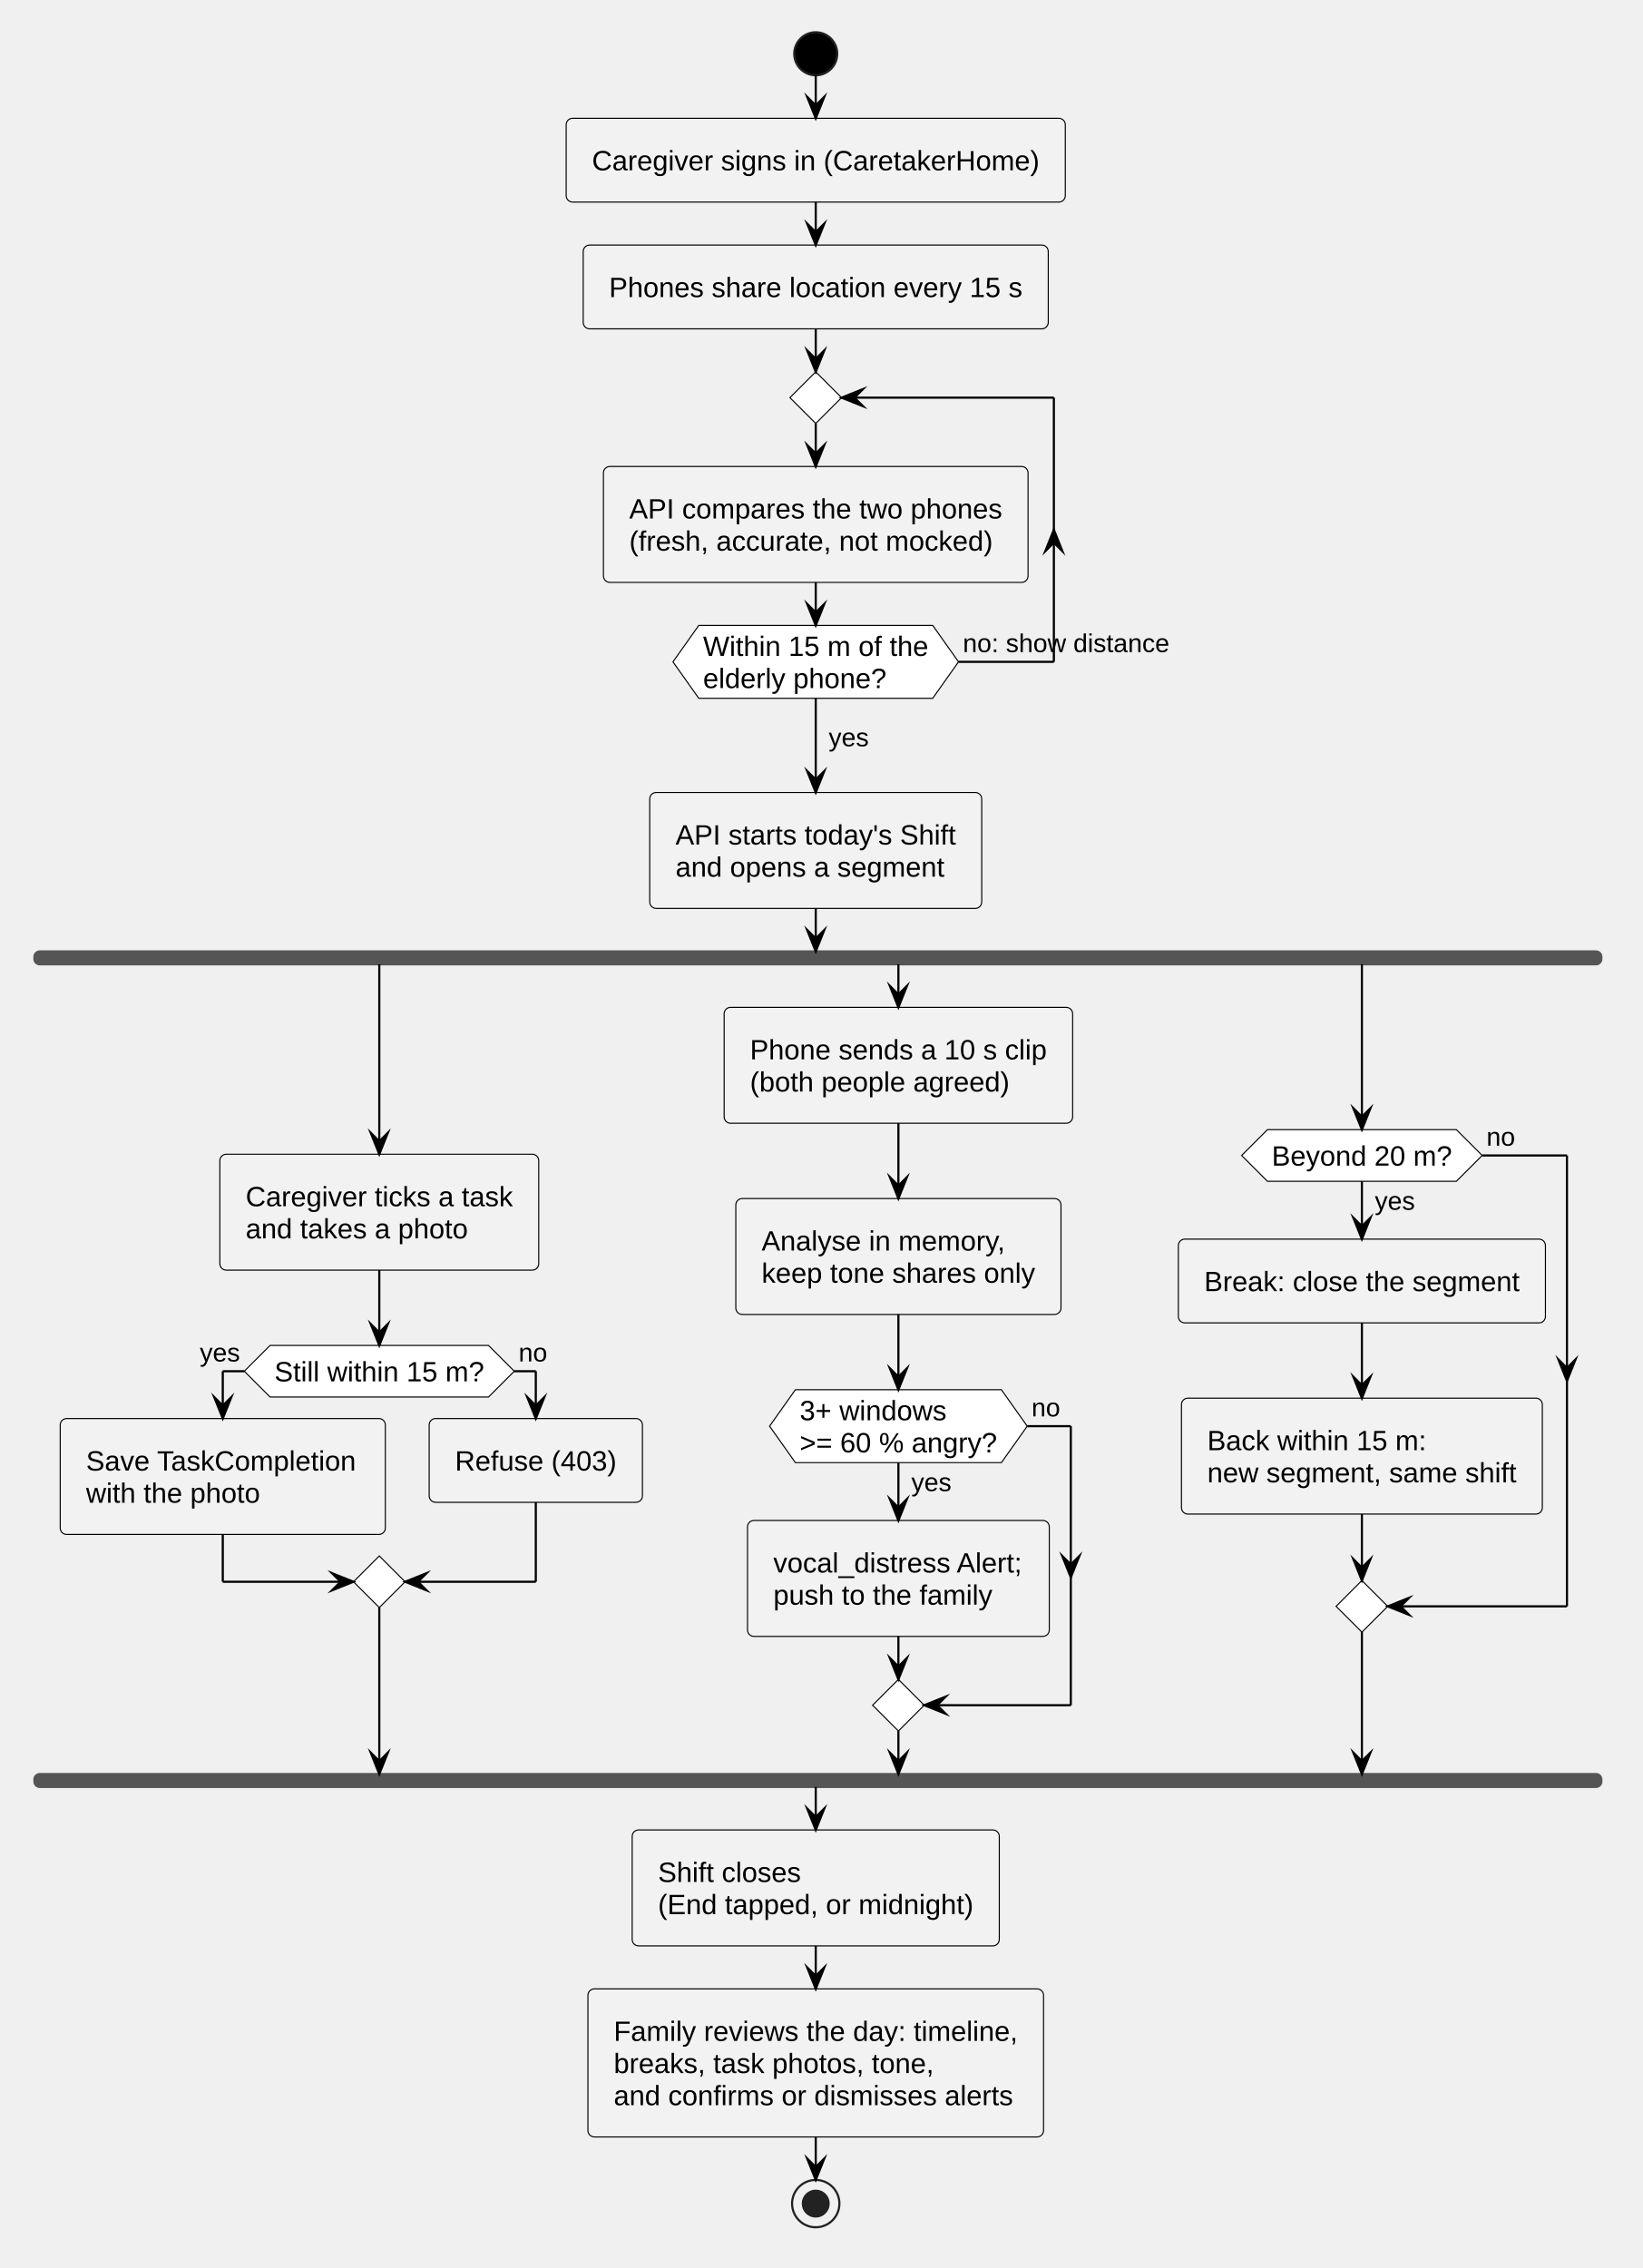
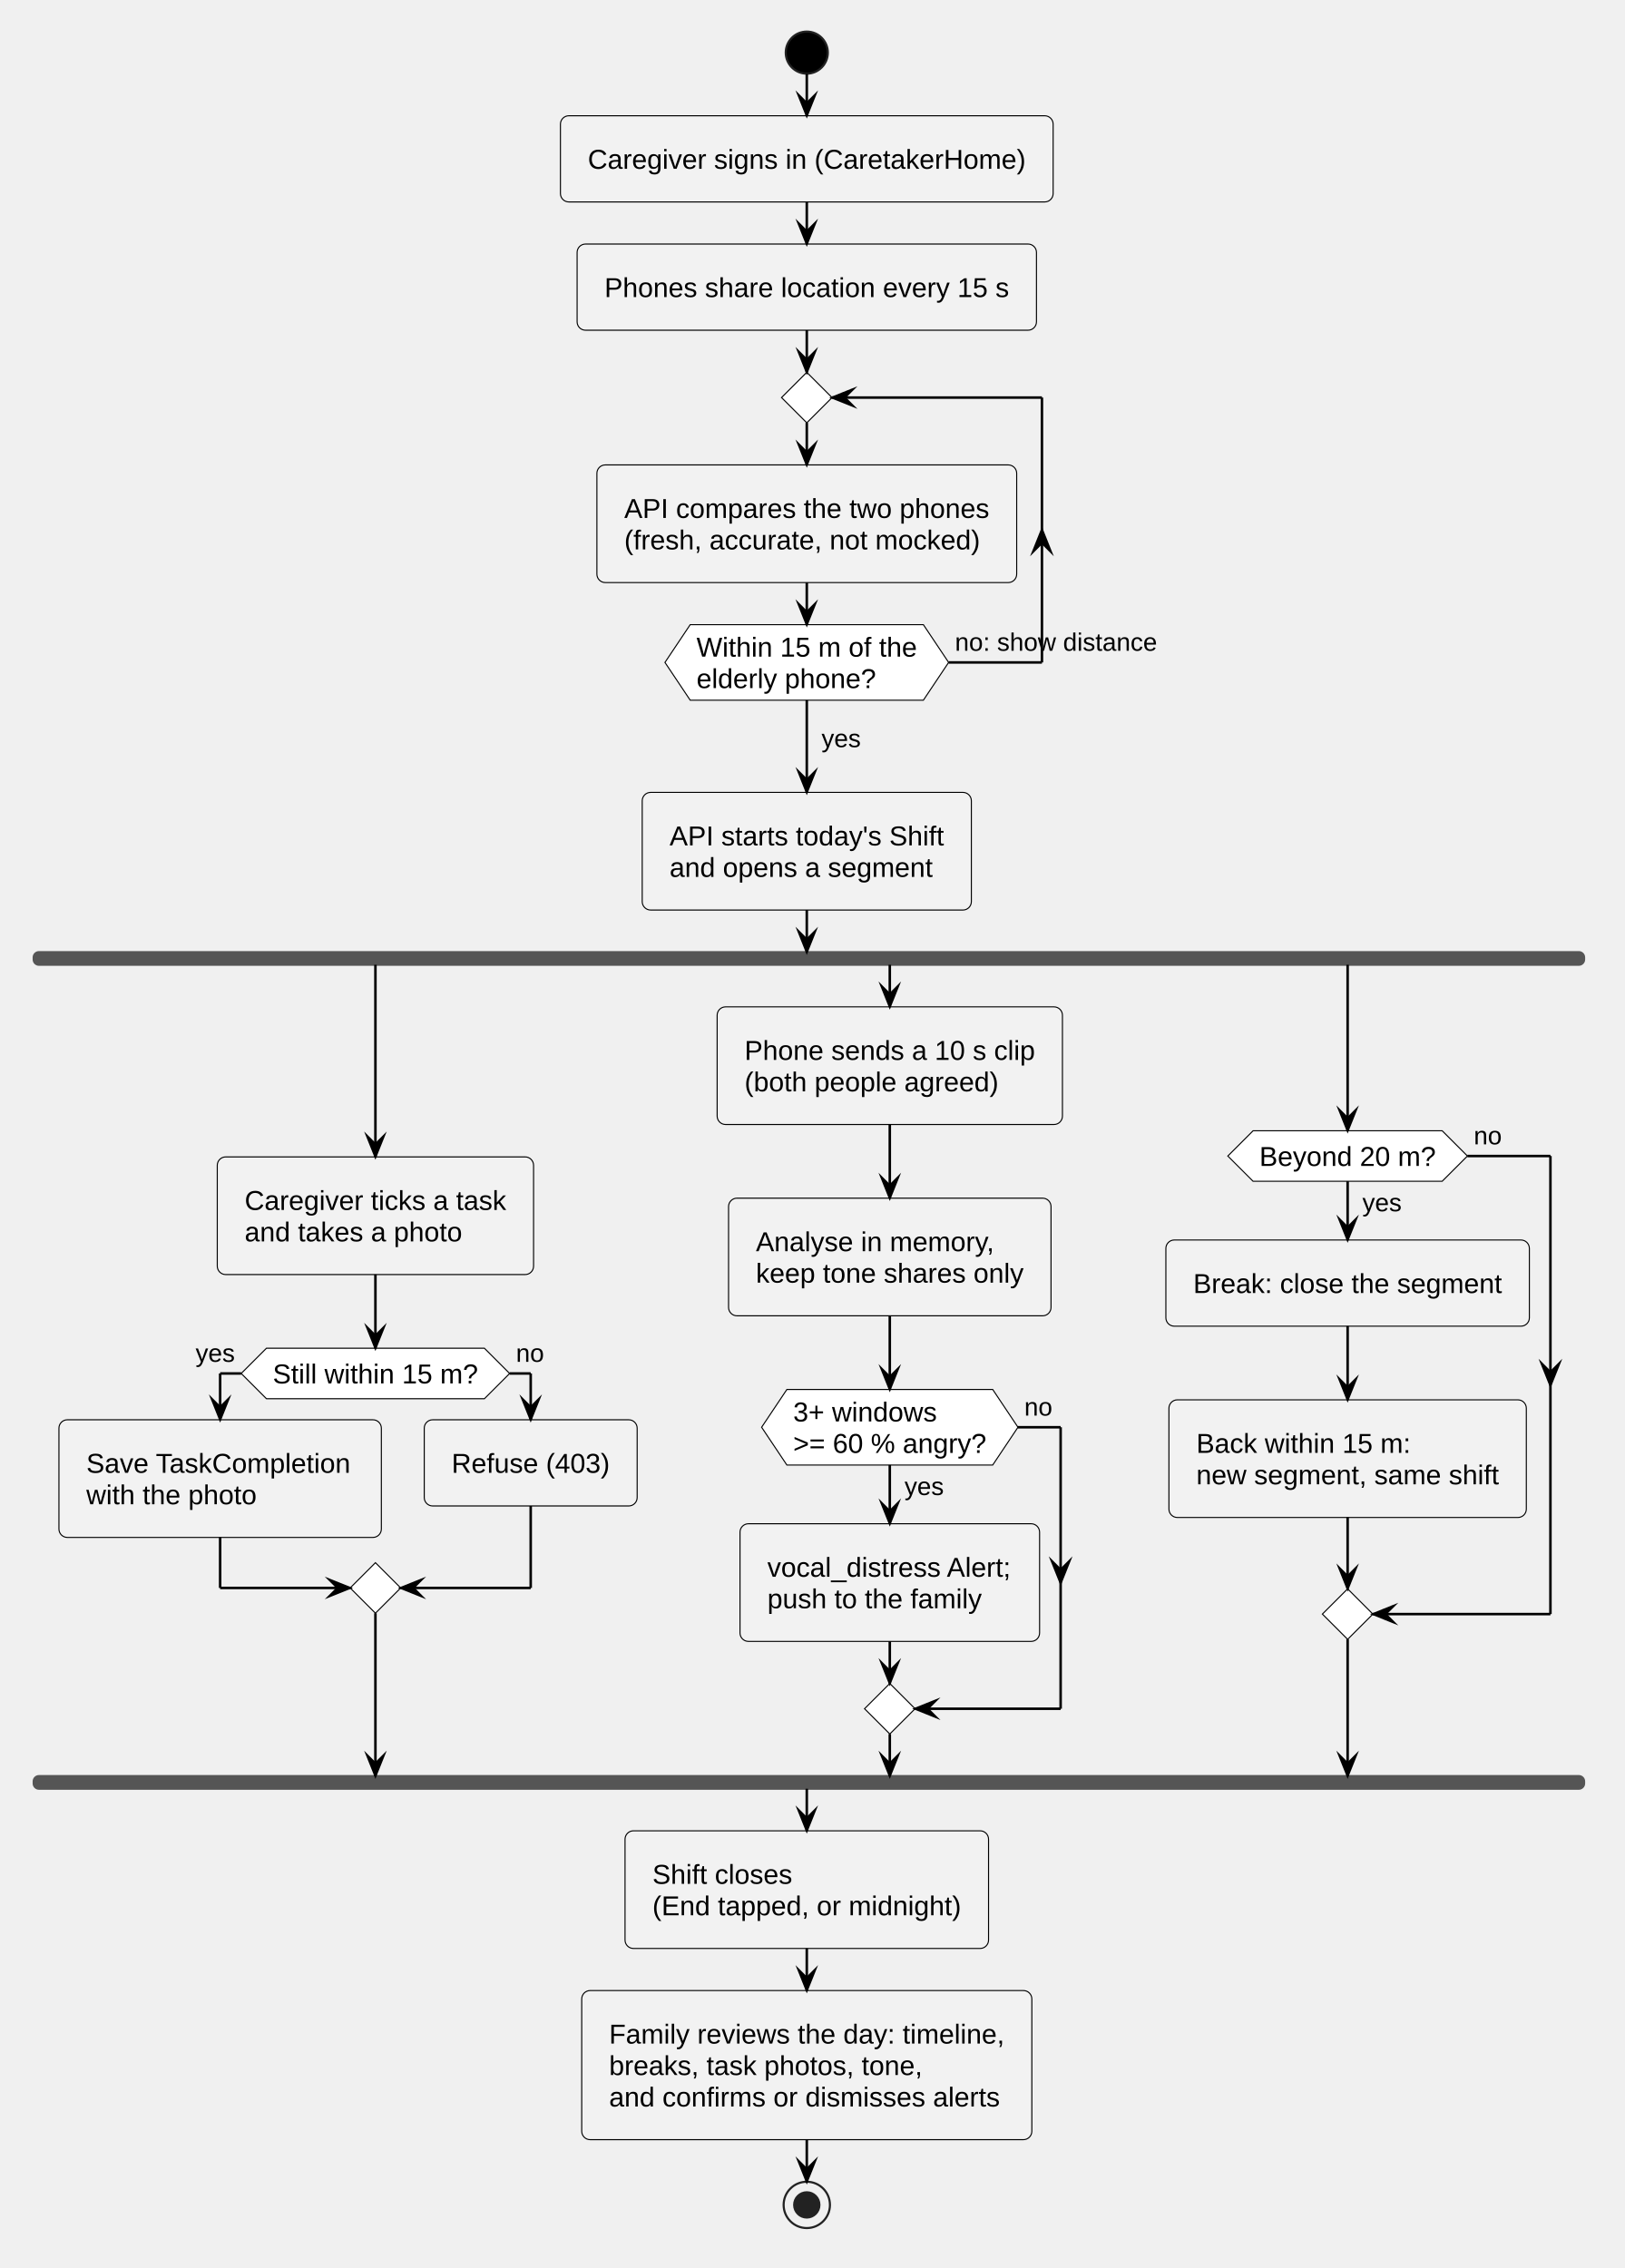
- <svg xmlns="http://www.w3.org/2000/svg" version="1.1" data-diagram-type="ACTIVITY" style="width:1591px;height:2197px;background:#FFFFFF;" width="1591.667px" height="2197.917px" viewBox="0 0 1591 2197" zoomAndPan="magnify" preserveAspectRatio="none" contentStyleType="text/css">
+ <svg xmlns="http://www.w3.org/2000/svg" version="1.1" data-diagram-type="ACTIVITY" style="width:1608px;height:2245px;background:#FFFFFF;" width="1608.333px" height="2245.833px" viewBox="0 0 1608 2245" zoomAndPan="magnify" preserveAspectRatio="none" contentStyleType="text/css">
  <defs />
  <g font-family="sans-serif" lengthAdjust="spacing">
-     <ellipse cx="790.171" cy="52.083" rx="20.833" ry="20.833" fill="#000" style="stroke:#222;stroke-width:2.083;" />
-     <rect x="548.431" y="114.583" width="483.479" height="81.143" fill="#F2F2F2" style="stroke:#000;stroke-width:1.042;" rx="6.25" ry="6.25" />
-     <text x="573.431" y="164.987" fill="#000" font-size="27.083" textLength="433.479" font-family="Arial">Caregiver signs in (CaretakerHome)</text>
-     <rect x="564.935" y="237.393" width="450.471" height="81.143" fill="#F2F2F2" style="stroke:#000;stroke-width:1.042;" rx="6.25" ry="6.25" />
-     <text x="589.935" y="287.797" fill="#000" font-size="27.083" textLength="400.471" font-family="Arial">Phones share location every 15 s</text>
-     <rect x="584.514" y="451.87" width="411.314" height="112.286" fill="#F2F2F2" style="stroke:#000;stroke-width:1.042;" rx="6.25" ry="6.25" />
-     <text x="609.514" y="502.274" fill="#000" font-size="27.083" textLength="361.314" font-family="Arial">API compares the two phones</text>
-     <text x="609.514" y="533.417" fill="#000" font-size="27.083" textLength="352.229" font-family="Arial">(fresh, accurate, not mocked)</text>
-     <polygon points="790.171,360.203,815.171,385.203,790.171,410.203,765.171,385.203,790.171,360.203" fill="#FFF" style="stroke:#000;stroke-width:1.042;stroke-linejoin:miter;stroke-miterlimit:10;" />
-     <polygon points="676.871,605.823,903.471,605.823,928.471,641.133,903.471,676.442,676.871,676.442,651.871,641.133,676.871,605.823" fill="#FFF" style="stroke:#000;stroke-width:1.042;stroke-linejoin:miter;stroke-miterlimit:10;" />
-     <text x="681.037" y="635.393" fill="#000" font-size="27.083" textLength="218.267" font-family="Arial">Within 15 m of the</text>
-     <text x="681.037" y="666.536" fill="#000" font-size="27.083" textLength="177.681" font-family="Arial">elderly phone?</text>
-     <text x="932.638" y="631.668" fill="#000" font-size="25" textLength="200.122" font-family="Arial">no: show distance</text>
-     <rect x="629.371" y="767.69" width="321.6" height="112.286" fill="#F2F2F2" style="stroke:#000;stroke-width:1.042;" rx="6.25" ry="6.25" />
-     <text x="654.371" y="818.094" fill="#000" font-size="27.083" textLength="271.6" font-family="Arial">API starts today's Shift</text>
-     <text x="654.371" y="849.237" fill="#000" font-size="27.083" textLength="260.492" font-family="Arial">and opens a segment</text>
-     <rect x="33.333" y="921.643" width="1517.842" height="12.5" fill="#555" style="stroke:#555;stroke-width:2.083;" rx="5.208" ry="5.208" />
-     <rect x="212.964" y="1118.095" width="308.879" height="112.286" fill="#F2F2F2" style="stroke:#000;stroke-width:1.042;" rx="6.25" ry="6.25" />
-     <text x="237.964" y="1168.499" fill="#000" font-size="27.083" textLength="258.879" font-family="Arial">Caregiver ticks a task</text>
-     <text x="237.964" y="1199.642" fill="#000" font-size="27.083" textLength="215.331" font-family="Arial">and takes a photo</text>
-     <polygon points="261.634,1303.298,473.172,1303.298,498.172,1328.298,473.172,1353.298,261.634,1353.298,236.634,1328.298,261.634,1303.298" fill="#FFF" style="stroke:#000;stroke-width:1.042;stroke-linejoin:miter;stroke-miterlimit:10;" />
-     <text x="265.801" y="1338.13" fill="#000" font-size="27.083" textLength="203.204" font-family="Arial">Still within 15 m?</text>
-     <text x="193.564" y="1318.833" fill="#000" font-size="25" textLength="38.904" font-family="Arial">yes</text>
-     <text x="502.339" y="1318.833" fill="#000" font-size="25" textLength="27.808" font-family="Arial">no</text>
-     <rect x="58.333" y="1374.131" width="314.935" height="112.286" fill="#F2F2F2" style="stroke:#000;stroke-width:1.042;" rx="6.25" ry="6.25" />
-     <text x="83.333" y="1424.535" fill="#000" font-size="27.083" textLength="264.935" font-family="Arial">Save TaskCompletion</text>
-     <text x="83.333" y="1455.678" fill="#000" font-size="27.083" textLength="168.636" font-family="Arial">with the photo</text>
-     <rect x="415.724" y="1374.131" width="206.562" height="81.143" fill="#F2F2F2" style="stroke:#000;stroke-width:1.042;" rx="6.25" ry="6.25" />
-     <text x="440.724" y="1424.535" fill="#000" font-size="27.083" textLength="156.562" font-family="Arial">Refuse (403)</text>
-     <polygon points="367.403,1507.251,392.403,1532.251,367.403,1557.251,342.403,1532.251,367.403,1507.251" fill="#FFF" style="stroke:#000;stroke-width:1.042;stroke-linejoin:miter;stroke-miterlimit:10;" />
-     <rect x="701.453" y="975.81" width="337.575" height="112.286" fill="#F2F2F2" style="stroke:#000;stroke-width:1.042;" rx="6.25" ry="6.25" />
-     <text x="726.453" y="1026.214" fill="#000" font-size="27.083" textLength="287.575" font-family="Arial">Phone sends a 10 s clip</text>
-     <text x="726.453" y="1057.357" fill="#000" font-size="27.083" textLength="251.46" font-family="Arial">(both people agreed)</text>
-     <rect x="712.747" y="1161.013" width="314.988" height="112.286" fill="#F2F2F2" style="stroke:#000;stroke-width:1.042;" rx="6.25" ry="6.25" />
-     <text x="737.747" y="1211.417" fill="#000" font-size="27.083" textLength="237.812" font-family="Arial">Analyse in memory,</text>
-     <text x="737.747" y="1242.56" fill="#000" font-size="27.083" textLength="264.988" font-family="Arial">keep tone shares only</text>
-     <rect x="724.073" y="1472.876" width="292.335" height="112.286" fill="#F2F2F2" style="stroke:#000;stroke-width:1.042;" rx="6.25" ry="6.25" />
-     <text x="749.073" y="1523.28" fill="#000" font-size="27.083" textLength="242.335" font-family="Arial">vocal_distress Alert;</text>
-     <text x="749.073" y="1554.423" fill="#000" font-size="27.083" textLength="212.263" font-family="Arial">push to the family</text>
-     <polygon points="770.463,1346.216,970.019,1346.216,995.019,1381.526,970.019,1416.836,770.463,1416.836,745.463,1381.526,770.463,1346.216" fill="#FFF" style="stroke:#000;stroke-width:1.042;stroke-linejoin:miter;stroke-miterlimit:10;" />
-     <text x="882.741" y="1444.452" fill="#000" font-size="25" textLength="38.904" font-family="Arial">yes</text>
-     <text x="774.629" y="1375.786" fill="#000" font-size="27.083" textLength="142.267" font-family="Arial">3+ windows</text>
-     <text x="774.629" y="1406.93" fill="#000" font-size="27.083" textLength="191.223" font-family="Arial">&gt;= 60 % angry?</text>
-     <text x="999.186" y="1372.061" fill="#000" font-size="25" textLength="27.808" font-family="Arial">no</text>
-     <polygon points="870.241,1626.829,895.241,1651.829,870.241,1676.829,845.241,1651.829,870.241,1626.829" fill="#FFF" style="stroke:#000;stroke-width:1.042;stroke-linejoin:miter;stroke-miterlimit:10;" />
-     <rect x="1141.408" y="1200.333" width="355.6" height="81.143" fill="#F2F2F2" style="stroke:#000;stroke-width:1.042;" rx="6.25" ry="6.25" />
-     <text x="1166.408" y="1250.737" fill="#000" font-size="27.083" textLength="305.6" font-family="Arial">Break: close the segment</text>
-     <rect x="1144.43" y="1354.393" width="349.556" height="112.286" fill="#F2F2F2" style="stroke:#000;stroke-width:1.042;" rx="6.25" ry="6.25" />
-     <text x="1169.43" y="1404.797" fill="#000" font-size="27.083" textLength="212.237" font-family="Arial">Back within 15 m:</text>
-     <text x="1169.43" y="1435.94" fill="#000" font-size="27.083" textLength="299.556" font-family="Arial">new segment, same shift</text>
-     <polygon points="1227.715,1094.293,1410.701,1094.293,1435.701,1119.293,1410.701,1144.293,1227.715,1144.293,1202.715,1119.293,1227.715,1094.293" fill="#FFF" style="stroke:#000;stroke-width:1.042;stroke-linejoin:miter;stroke-miterlimit:10;" />
-     <text x="1331.708" y="1171.909" fill="#000" font-size="25" textLength="38.904" font-family="Arial">yes</text>
-     <text x="1231.882" y="1129.125" fill="#000" font-size="27.083" textLength="174.653" font-family="Arial">Beyond 20 m?</text>
-     <text x="1439.868" y="1109.828" fill="#000" font-size="25" textLength="27.808" font-family="Arial">no</text>
-     <polygon points="1319.208,1531.053,1344.208,1556.053,1319.208,1581.053,1294.208,1556.053,1319.208,1531.053" fill="#FFF" style="stroke:#000;stroke-width:1.042;stroke-linejoin:miter;stroke-miterlimit:10;" />
-     <rect x="33.333" y="1718.496" width="1517.842" height="12.5" fill="#555" style="stroke:#555;stroke-width:2.083;" rx="5.208" ry="5.208" />
-     <rect x="612.364" y="1772.662" width="355.613" height="112.286" fill="#F2F2F2" style="stroke:#000;stroke-width:1.042;" rx="6.25" ry="6.25" />
-     <text x="637.364" y="1823.066" fill="#000" font-size="27.083" textLength="138.485" font-family="Arial">Shift closes</text>
-     <text x="637.364" y="1854.209" fill="#000" font-size="27.083" textLength="305.613" font-family="Arial">(End tapped, or midnight)</text>
-     <rect x="569.504" y="1926.615" width="441.333" height="143.43" fill="#F2F2F2" style="stroke:#000;stroke-width:1.042;" rx="6.25" ry="6.25" />
-     <text x="594.504" y="1977.019" fill="#000" font-size="27.083" textLength="391.333" font-family="Arial">Family reviews the day: timeline,</text>
-     <text x="594.504" y="2008.162" fill="#000" font-size="27.083" textLength="310.136" font-family="Arial">breaks, task photos, tone,</text>
-     <text x="594.504" y="2039.306" fill="#000" font-size="27.083" textLength="386.81" font-family="Arial">and confirms or dismisses alerts</text>
-     <ellipse cx="790.171" cy="2134.628" rx="22.917" ry="22.917" fill="none" style="stroke:#222;stroke-width:2.083;" />
-     <ellipse cx="790.171" cy="2134.628" rx="12.5" ry="12.5" fill="#222" style="stroke:#222;stroke-width:2.083;" />
-     <line x1="790.171" y1="72.917" x2="790.171" y2="114.583" style="stroke:#000;stroke-width:2.083;" />
-     <polygon points="781.837,93.75,790.171,114.583,798.504,93.75,790.171,102.083" fill="#000" style="stroke:#000;stroke-width:2.083;stroke-linejoin:miter;stroke-miterlimit:10;" />
-     <line x1="790.171" y1="195.727" x2="790.171" y2="237.393" style="stroke:#000;stroke-width:2.083;" />
-     <polygon points="781.837,216.56,790.171,237.393,798.504,216.56,790.171,224.893" fill="#000" style="stroke:#000;stroke-width:2.083;stroke-linejoin:miter;stroke-miterlimit:10;" />
-     <line x1="790.171" y1="410.203" x2="790.171" y2="451.87" style="stroke:#000;stroke-width:2.083;" />
-     <polygon points="781.837,431.036,790.171,451.87,798.504,431.036,790.171,439.37" fill="#000" style="stroke:#000;stroke-width:2.083;stroke-linejoin:miter;stroke-miterlimit:10;" />
-     <line x1="928.471" y1="641.133" x2="1020.828" y2="641.133" style="stroke:#000;stroke-width:2.083;" />
-     <polygon points="1012.494,534.001,1020.828,513.168,1029.161,534.001,1020.828,525.668" fill="#000" style="stroke:#000;stroke-width:2.083;stroke-linejoin:miter;stroke-miterlimit:10;" />
-     <line x1="1020.828" y1="385.203" x2="1020.828" y2="641.133" style="stroke:#000;stroke-width:2.083;" />
-     <line x1="1020.828" y1="385.203" x2="815.171" y2="385.203" style="stroke:#000;stroke-width:2.083;" />
-     <polygon points="836.004,376.87,815.171,385.203,836.004,393.536,827.671,385.203" fill="#000" style="stroke:#000;stroke-width:2.083;stroke-linejoin:miter;stroke-miterlimit:10;" />
-     <line x1="790.171" y1="564.156" x2="790.171" y2="605.823" style="stroke:#000;stroke-width:2.083;" />
-     <polygon points="781.837,584.989,790.171,605.823,798.504,584.989,790.171,593.323" fill="#000" style="stroke:#000;stroke-width:2.083;stroke-linejoin:miter;stroke-miterlimit:10;" />
-     <line x1="790.171" y1="318.536" x2="790.171" y2="360.203" style="stroke:#000;stroke-width:2.083;" />
-     <polygon points="781.837,339.37,790.171,360.203,798.504,339.37,790.171,347.703" fill="#000" style="stroke:#000;stroke-width:2.083;stroke-linejoin:miter;stroke-miterlimit:10;" />
-     <line x1="790.171" y1="676.442" x2="790.171" y2="767.69" style="stroke:#000;stroke-width:2.083;" />
-     <polygon points="781.837,746.857,790.171,767.69,798.504,746.857,790.171,755.19" fill="#000" style="stroke:#000;stroke-width:2.083;stroke-linejoin:miter;stroke-miterlimit:10;" />
-     <text x="802.671" y="722.898" fill="#000" font-size="25" textLength="38.904" font-family="Arial">yes</text>
-     <line x1="236.634" y1="1328.298" x2="215.801" y2="1328.298" style="stroke:#000;stroke-width:2.083;" />
-     <line x1="215.801" y1="1328.298" x2="215.801" y2="1374.131" style="stroke:#000;stroke-width:2.083;" />
-     <polygon points="207.468,1353.298,215.801,1374.131,224.134,1353.298,215.801,1361.631" fill="#000" style="stroke:#000;stroke-width:2.083;stroke-linejoin:miter;stroke-miterlimit:10;" />
-     <line x1="498.172" y1="1328.298" x2="519.005" y2="1328.298" style="stroke:#000;stroke-width:2.083;" />
-     <line x1="519.005" y1="1328.298" x2="519.005" y2="1374.131" style="stroke:#000;stroke-width:2.083;" />
-     <polygon points="510.672,1353.298,519.005,1374.131,527.339,1353.298,519.005,1361.631" fill="#000" style="stroke:#000;stroke-width:2.083;stroke-linejoin:miter;stroke-miterlimit:10;" />
-     <line x1="215.801" y1="1486.418" x2="215.801" y2="1532.251" style="stroke:#000;stroke-width:2.083;" />
-     <line x1="215.801" y1="1532.251" x2="342.403" y2="1532.251" style="stroke:#000;stroke-width:2.083;" />
-     <polygon points="321.57,1523.918,342.403,1532.251,321.57,1540.584,329.903,1532.251" fill="#000" style="stroke:#000;stroke-width:2.083;stroke-linejoin:miter;stroke-miterlimit:10;" />
-     <line x1="519.005" y1="1455.274" x2="519.005" y2="1532.251" style="stroke:#000;stroke-width:2.083;" />
-     <line x1="519.005" y1="1532.251" x2="392.403" y2="1532.251" style="stroke:#000;stroke-width:2.083;" />
-     <polygon points="413.236,1523.918,392.403,1532.251,413.236,1540.584,404.903,1532.251" fill="#000" style="stroke:#000;stroke-width:2.083;stroke-linejoin:miter;stroke-miterlimit:10;" />
-     <line x1="367.403" y1="1230.381" x2="367.403" y2="1303.298" style="stroke:#000;stroke-width:2.083;" />
-     <polygon points="359.07,1282.465,367.403,1303.298,375.736,1282.465,367.403,1290.798" fill="#000" style="stroke:#000;stroke-width:2.083;stroke-linejoin:miter;stroke-miterlimit:10;" />
-     <line x1="870.241" y1="1088.096" x2="870.241" y2="1161.013" style="stroke:#000;stroke-width:2.083;" />
-     <polygon points="861.907,1140.179,870.241,1161.013,878.574,1140.179,870.241,1148.513" fill="#000" style="stroke:#000;stroke-width:2.083;stroke-linejoin:miter;stroke-miterlimit:10;" />
-     <line x1="870.241" y1="1416.836" x2="870.241" y2="1472.876" style="stroke:#000;stroke-width:2.083;" />
-     <polygon points="861.907,1452.043,870.241,1472.876,878.574,1452.043,870.241,1460.376" fill="#000" style="stroke:#000;stroke-width:2.083;stroke-linejoin:miter;stroke-miterlimit:10;" />
-     <line x1="995.019" y1="1381.526" x2="1037.242" y2="1381.526" style="stroke:#000;stroke-width:2.083;" />
-     <polygon points="1028.908,1507.198,1037.242,1528.031,1045.575,1507.198,1037.242,1515.531" fill="#000" style="stroke:#000;stroke-width:2.083;stroke-linejoin:miter;stroke-miterlimit:10;" />
-     <line x1="1037.242" y1="1381.526" x2="1037.242" y2="1651.829" style="stroke:#000;stroke-width:2.083;" />
-     <line x1="1037.242" y1="1651.829" x2="895.241" y2="1651.829" style="stroke:#000;stroke-width:2.083;" />
-     <polygon points="916.074,1643.496,895.241,1651.829,916.074,1660.162,907.741,1651.829" fill="#000" style="stroke:#000;stroke-width:2.083;stroke-linejoin:miter;stroke-miterlimit:10;" />
-     <line x1="870.241" y1="1585.162" x2="870.241" y2="1626.829" style="stroke:#000;stroke-width:2.083;" />
-     <polygon points="861.907,1605.996,870.241,1626.829,878.574,1605.996,870.241,1614.329" fill="#000" style="stroke:#000;stroke-width:2.083;stroke-linejoin:miter;stroke-miterlimit:10;" />
-     <line x1="870.241" y1="1273.299" x2="870.241" y2="1346.216" style="stroke:#000;stroke-width:2.083;" />
-     <polygon points="861.907,1325.382,870.241,1346.216,878.574,1325.382,870.241,1333.716" fill="#000" style="stroke:#000;stroke-width:2.083;stroke-linejoin:miter;stroke-miterlimit:10;" />
-     <line x1="1319.208" y1="1281.476" x2="1319.208" y2="1354.393" style="stroke:#000;stroke-width:2.083;" />
-     <polygon points="1310.875,1333.56,1319.208,1354.393,1327.542,1333.56,1319.208,1341.893" fill="#000" style="stroke:#000;stroke-width:2.083;stroke-linejoin:miter;stroke-miterlimit:10;" />
-     <line x1="1319.208" y1="1144.293" x2="1319.208" y2="1200.333" style="stroke:#000;stroke-width:2.083;" />
-     <polygon points="1310.875,1179.5,1319.208,1200.333,1327.542,1179.5,1319.208,1187.833" fill="#000" style="stroke:#000;stroke-width:2.083;stroke-linejoin:miter;stroke-miterlimit:10;" />
-     <line x1="1435.701" y1="1119.293" x2="1517.842" y2="1119.293" style="stroke:#000;stroke-width:2.083;" />
-     <polygon points="1509.508,1316.84,1517.842,1337.673,1526.175,1316.84,1517.842,1325.173" fill="#000" style="stroke:#000;stroke-width:2.083;stroke-linejoin:miter;stroke-miterlimit:10;" />
-     <line x1="1517.842" y1="1119.293" x2="1517.842" y2="1556.053" style="stroke:#000;stroke-width:2.083;" />
-     <line x1="1517.842" y1="1556.053" x2="1344.208" y2="1556.053" style="stroke:#000;stroke-width:2.083;" />
-     <polygon points="1365.042,1547.72,1344.208,1556.053,1365.042,1564.386,1356.708,1556.053" fill="#000" style="stroke:#000;stroke-width:2.083;stroke-linejoin:miter;stroke-miterlimit:10;" />
-     <line x1="1319.208" y1="1466.679" x2="1319.208" y2="1531.053" style="stroke:#000;stroke-width:2.083;" />
-     <polygon points="1310.875,1510.22,1319.208,1531.053,1327.542,1510.22,1319.208,1518.553" fill="#000" style="stroke:#000;stroke-width:2.083;stroke-linejoin:miter;stroke-miterlimit:10;" />
-     <line x1="367.403" y1="934.143" x2="367.403" y2="1118.095" style="stroke:#000;stroke-width:2.083;" />
-     <polygon points="359.07,1097.262,367.403,1118.095,375.736,1097.262,367.403,1105.595" fill="#000" style="stroke:#000;stroke-width:2.083;stroke-linejoin:miter;stroke-miterlimit:10;" />
-     <line x1="870.241" y1="934.143" x2="870.241" y2="975.81" style="stroke:#000;stroke-width:2.083;" />
-     <polygon points="861.907,954.976,870.241,975.81,878.574,954.976,870.241,963.31" fill="#000" style="stroke:#000;stroke-width:2.083;stroke-linejoin:miter;stroke-miterlimit:10;" />
-     <line x1="1319.208" y1="934.143" x2="1319.208" y2="1094.293" style="stroke:#000;stroke-width:2.083;" />
-     <polygon points="1310.875,1073.459,1319.208,1094.293,1327.542,1073.459,1319.208,1081.793" fill="#000" style="stroke:#000;stroke-width:2.083;stroke-linejoin:miter;stroke-miterlimit:10;" />
-     <line x1="367.403" y1="1557.251" x2="367.403" y2="1718.496" style="stroke:#000;stroke-width:2.083;" />
-     <polygon points="359.07,1697.662,367.403,1718.496,375.736,1697.662,367.403,1705.996" fill="#000" style="stroke:#000;stroke-width:2.083;stroke-linejoin:miter;stroke-miterlimit:10;" />
-     <line x1="870.241" y1="1676.829" x2="870.241" y2="1718.496" style="stroke:#000;stroke-width:2.083;" />
-     <polygon points="861.907,1697.662,870.241,1718.496,878.574,1697.662,870.241,1705.996" fill="#000" style="stroke:#000;stroke-width:2.083;stroke-linejoin:miter;stroke-miterlimit:10;" />
-     <line x1="1319.208" y1="1581.053" x2="1319.208" y2="1718.496" style="stroke:#000;stroke-width:2.083;" />
-     <polygon points="1310.875,1697.662,1319.208,1718.496,1327.542,1697.662,1319.208,1705.996" fill="#000" style="stroke:#000;stroke-width:2.083;stroke-linejoin:miter;stroke-miterlimit:10;" />
-     <line x1="790.171" y1="879.976" x2="790.171" y2="921.643" style="stroke:#000;stroke-width:2.083;" />
-     <polygon points="781.837,900.81,790.171,921.643,798.504,900.81,790.171,909.143" fill="#000" style="stroke:#000;stroke-width:2.083;stroke-linejoin:miter;stroke-miterlimit:10;" />
-     <line x1="790.171" y1="1730.996" x2="790.171" y2="1772.662" style="stroke:#000;stroke-width:2.083;" />
-     <polygon points="781.837,1751.829,790.171,1772.662,798.504,1751.829,790.171,1760.162" fill="#000" style="stroke:#000;stroke-width:2.083;stroke-linejoin:miter;stroke-miterlimit:10;" />
-     <line x1="790.171" y1="1884.949" x2="790.171" y2="1926.615" style="stroke:#000;stroke-width:2.083;" />
-     <polygon points="781.837,1905.782,790.171,1926.615,798.504,1905.782,790.171,1914.115" fill="#000" style="stroke:#000;stroke-width:2.083;stroke-linejoin:miter;stroke-miterlimit:10;" />
-     <line x1="790.171" y1="2070.045" x2="790.171" y2="2111.712" style="stroke:#000;stroke-width:2.083;" />
-     <polygon points="781.837,2090.878,790.171,2111.712,798.504,2090.878,790.171,2099.212" fill="#000" style="stroke:#000;stroke-width:2.083;stroke-linejoin:miter;stroke-miterlimit:10;" />
+     <ellipse cx="798.504" cy="52.083" rx="20.833" ry="20.833" fill="#000" style="stroke:#222;stroke-width:2.083;" />
+     <rect x="554.681" y="114.583" width="487.645" height="85.31" fill="#F2F2F2" style="stroke:#000;stroke-width:1.042;" rx="8.333" ry="8.333" />
+     <text x="581.765" y="167.071" fill="#000" font-size="27.083" textLength="433.479" font-family="Arial">Caregiver signs in (CaretakerHome)</text>
+     <rect x="571.185" y="241.56" width="454.638" height="85.31" fill="#F2F2F2" style="stroke:#000;stroke-width:1.042;" rx="8.333" ry="8.333" />
+     <text x="598.269" y="294.047" fill="#000" font-size="27.083" textLength="400.471" font-family="Arial">Phones share location every 15 s</text>
+     <rect x="590.764" y="460.203" width="415.481" height="116.453" fill="#F2F2F2" style="stroke:#000;stroke-width:1.042;" rx="8.333" ry="8.333" />
+     <text x="617.847" y="512.69" fill="#000" font-size="27.083" textLength="361.314" font-family="Arial">API compares the two phones</text>
+     <text x="617.847" y="543.833" fill="#000" font-size="27.083" textLength="352.229" font-family="Arial">(fresh, accurate, not mocked)</text>
+     <polygon points="798.504,368.536,823.504,393.536,798.504,418.536,773.504,393.536,798.504,368.536" fill="#FFF" style="stroke:#000;stroke-width:1.042;stroke-linejoin:miter;stroke-miterlimit:10;" />
+     <polygon points="683.121,618.323,913.888,618.323,938.888,655.716,913.888,693.109,683.121,693.109,658.121,655.716,683.121,618.323" fill="#FFF" style="stroke:#000;stroke-width:1.042;stroke-linejoin:miter;stroke-miterlimit:10;" />
+     <text x="689.371" y="649.977" fill="#000" font-size="27.083" textLength="218.267" font-family="Arial">Within 15 m of the</text>
+     <text x="689.371" y="681.12" fill="#000" font-size="27.083" textLength="177.681" font-family="Arial">elderly phone?</text>
+     <text x="945.138" y="644.168" fill="#000" font-size="25" textLength="200.122" font-family="Arial">no: show distance</text>
+     <rect x="635.621" y="784.357" width="325.767" height="116.453" fill="#F2F2F2" style="stroke:#000;stroke-width:1.042;" rx="8.333" ry="8.333" />
+     <text x="662.704" y="836.844" fill="#000" font-size="27.083" textLength="271.6" font-family="Arial">API starts today's Shift</text>
+     <text x="662.704" y="867.987" fill="#000" font-size="27.083" textLength="260.492" font-family="Arial">and opens a segment</text>
+     <rect x="33.333" y="942.476" width="1534.508" height="12.5" fill="#555" style="stroke:#555;stroke-width:2.083;" rx="5.208" ry="5.208" />
+     <rect x="215.047" y="1145.178" width="313.045" height="116.453" fill="#F2F2F2" style="stroke:#000;stroke-width:1.042;" rx="8.333" ry="8.333" />
+     <text x="242.131" y="1197.665" fill="#000" font-size="27.083" textLength="258.879" font-family="Arial">Caregiver ticks a task</text>
+     <text x="242.131" y="1228.809" fill="#000" font-size="27.083" textLength="215.331" font-family="Arial">and takes a photo</text>
+     <polygon points="263.718,1334.548,479.422,1334.548,504.422,1359.548,479.422,1384.548,263.718,1384.548,238.718,1359.548,263.718,1334.548" fill="#FFF" style="stroke:#000;stroke-width:1.042;stroke-linejoin:miter;stroke-miterlimit:10;" />
+     <text x="269.968" y="1369.38" fill="#000" font-size="27.083" textLength="203.204" font-family="Arial">Still within 15 m?</text>
+     <text x="193.564" y="1348" fill="#000" font-size="25" textLength="38.904" font-family="Arial">yes</text>
+     <text x="510.672" y="1348" fill="#000" font-size="25" textLength="27.808" font-family="Arial">no</text>
+     <rect x="58.333" y="1405.381" width="319.102" height="116.453" fill="#F2F2F2" style="stroke:#000;stroke-width:1.042;" rx="8.333" ry="8.333" />
+     <text x="85.417" y="1457.868" fill="#000" font-size="27.083" textLength="264.935" font-family="Arial">Save TaskCompletion</text>
+     <text x="85.417" y="1489.012" fill="#000" font-size="27.083" textLength="168.636" font-family="Arial">with the photo</text>
+     <rect x="419.891" y="1405.381" width="210.729" height="85.31" fill="#F2F2F2" style="stroke:#000;stroke-width:1.042;" rx="8.333" ry="8.333" />
+     <text x="446.974" y="1457.868" fill="#000" font-size="27.083" textLength="156.562" font-family="Arial">Refuse (403)</text>
+     <polygon points="371.57,1546.834,396.57,1571.834,371.57,1596.834,346.57,1571.834,371.57,1546.834" fill="#FFF" style="stroke:#000;stroke-width:1.042;stroke-linejoin:miter;stroke-miterlimit:10;" />
+     <rect x="709.786" y="996.643" width="341.742" height="116.453" fill="#F2F2F2" style="stroke:#000;stroke-width:1.042;" rx="8.333" ry="8.333" />
+     <text x="736.87" y="1049.13" fill="#000" font-size="27.083" textLength="287.575" font-family="Arial">Phone sends a 10 s clip</text>
+     <text x="736.87" y="1080.273" fill="#000" font-size="27.083" textLength="251.46" font-family="Arial">(both people agreed)</text>
+     <rect x="721.08" y="1186.013" width="319.155" height="116.453" fill="#F2F2F2" style="stroke:#000;stroke-width:1.042;" rx="8.333" ry="8.333" />
+     <text x="748.163" y="1238.5" fill="#000" font-size="27.083" textLength="237.812" font-family="Arial">Analyse in memory,</text>
+     <text x="748.163" y="1269.643" fill="#000" font-size="27.083" textLength="264.988" font-family="Arial">keep tone shares only</text>
+     <rect x="732.407" y="1508.293" width="296.502" height="116.453" fill="#F2F2F2" style="stroke:#000;stroke-width:1.042;" rx="8.333" ry="8.333" />
+     <text x="759.49" y="1560.78" fill="#000" font-size="27.083" textLength="242.335" font-family="Arial">vocal_distress Alert;</text>
+     <text x="759.49" y="1591.923" fill="#000" font-size="27.083" textLength="212.263" font-family="Arial">push to the family</text>
+     <polygon points="778.796,1375.382,982.519,1375.382,1007.519,1412.776,982.519,1450.169,778.796,1450.169,753.796,1412.776,778.796,1375.382" fill="#FFF" style="stroke:#000;stroke-width:1.042;stroke-linejoin:miter;stroke-miterlimit:10;" />
+     <text x="895.241" y="1479.869" fill="#000" font-size="25" textLength="38.904" font-family="Arial">yes</text>
+     <text x="785.046" y="1407.036" fill="#000" font-size="27.083" textLength="142.267" font-family="Arial">3+ windows</text>
+     <text x="785.046" y="1438.18" fill="#000" font-size="27.083" textLength="191.223" font-family="Arial">&gt;= 60 % angry?</text>
+     <text x="1013.769" y="1401.228" fill="#000" font-size="25" textLength="27.808" font-family="Arial">no</text>
+     <polygon points="880.657,1666.412,905.657,1691.412,880.657,1716.412,855.657,1691.412,880.657,1666.412" fill="#FFF" style="stroke:#000;stroke-width:1.042;stroke-linejoin:miter;stroke-miterlimit:10;" />
+     <rect x="1153.908" y="1227.416" width="359.767" height="85.31" fill="#F2F2F2" style="stroke:#000;stroke-width:1.042;" rx="8.333" ry="8.333" />
+     <text x="1180.992" y="1279.904" fill="#000" font-size="27.083" textLength="305.6" font-family="Arial">Break: close the segment</text>
+     <rect x="1156.93" y="1385.643" width="353.723" height="116.453" fill="#F2F2F2" style="stroke:#000;stroke-width:1.042;" rx="8.333" ry="8.333" />
+     <text x="1184.013" y="1438.13" fill="#000" font-size="27.083" textLength="212.237" font-family="Arial">Back within 15 m:</text>
+     <text x="1184.013" y="1469.273" fill="#000" font-size="27.083" textLength="299.556" font-family="Arial">new segment, same shift</text>
+     <polygon points="1240.215,1119.293,1427.368,1119.293,1452.368,1144.293,1427.368,1169.293,1240.215,1169.293,1215.215,1144.293,1240.215,1119.293" fill="#FFF" style="stroke:#000;stroke-width:1.042;stroke-linejoin:miter;stroke-miterlimit:10;" />
+     <text x="1348.375" y="1198.992" fill="#000" font-size="25" textLength="38.904" font-family="Arial">yes</text>
+     <text x="1246.465" y="1154.125" fill="#000" font-size="27.083" textLength="174.653" font-family="Arial">Beyond 20 m?</text>
+     <text x="1458.618" y="1132.745" fill="#000" font-size="25" textLength="27.808" font-family="Arial">no</text>
+     <polygon points="1333.792,1572.72,1358.792,1597.72,1333.792,1622.72,1308.792,1597.72,1333.792,1572.72" fill="#FFF" style="stroke:#000;stroke-width:1.042;stroke-linejoin:miter;stroke-miterlimit:10;" />
+     <rect x="33.333" y="1758.079" width="1534.508" height="12.5" fill="#555" style="stroke:#555;stroke-width:2.083;" rx="5.208" ry="5.208" />
+     <rect x="618.614" y="1812.246" width="359.78" height="116.453" fill="#F2F2F2" style="stroke:#000;stroke-width:1.042;" rx="8.333" ry="8.333" />
+     <text x="645.698" y="1864.733" fill="#000" font-size="27.083" textLength="138.485" font-family="Arial">Shift closes</text>
+     <text x="645.698" y="1895.876" fill="#000" font-size="27.083" textLength="305.613" font-family="Arial">(End tapped, or midnight)</text>
+     <rect x="575.754" y="1970.365" width="445.5" height="147.596" fill="#F2F2F2" style="stroke:#000;stroke-width:1.042;" rx="8.333" ry="8.333" />
+     <text x="602.838" y="2022.853" fill="#000" font-size="27.083" textLength="391.333" font-family="Arial">Family reviews the day: timeline,</text>
+     <text x="602.838" y="2053.996" fill="#000" font-size="27.083" textLength="310.136" font-family="Arial">breaks, task photos, tone,</text>
+     <text x="602.838" y="2085.139" fill="#000" font-size="27.083" textLength="386.81" font-family="Arial">and confirms or dismisses alerts</text>
+     <ellipse cx="798.504" cy="2182.545" rx="22.917" ry="22.917" fill="none" style="stroke:#222;stroke-width:2.083;" />
+     <ellipse cx="798.504" cy="2182.545" rx="12.5" ry="12.5" fill="#222" style="stroke:#222;stroke-width:2.083;" />
+     <line x1="798.504" y1="72.917" x2="798.504" y2="114.583" style="stroke:#000;stroke-width:2.5;" />
+     <polygon points="790.171,93.75,798.504,114.583,806.837,93.75,798.504,102.083" fill="#000" style="stroke:#000;stroke-width:2.083;stroke-linejoin:miter;stroke-miterlimit:10;" />
+     <line x1="798.504" y1="199.893" x2="798.504" y2="241.56" style="stroke:#000;stroke-width:2.5;" />
+     <polygon points="790.171,220.727,798.504,241.56,806.837,220.727,798.504,229.06" fill="#000" style="stroke:#000;stroke-width:2.083;stroke-linejoin:miter;stroke-miterlimit:10;" />
+     <line x1="798.504" y1="418.536" x2="798.504" y2="460.203" style="stroke:#000;stroke-width:2.5;" />
+     <polygon points="790.171,439.37,798.504,460.203,806.837,439.37,798.504,447.703" fill="#000" style="stroke:#000;stroke-width:2.083;stroke-linejoin:miter;stroke-miterlimit:10;" />
+     <line x1="938.888" y1="655.716" x2="1031.244" y2="655.716" style="stroke:#000;stroke-width:2.5;" />
+     <polygon points="1022.911,545.459,1031.244,524.626,1039.578,545.459,1031.244,537.126" fill="#000" style="stroke:#000;stroke-width:2.5;stroke-linejoin:miter;stroke-miterlimit:10;" />
+     <line x1="1031.244" y1="393.536" x2="1031.244" y2="655.716" style="stroke:#000;stroke-width:2.5;" />
+     <line x1="1031.244" y1="393.536" x2="823.504" y2="393.536" style="stroke:#000;stroke-width:2.5;" />
+     <polygon points="844.337,385.203,823.504,393.536,844.337,401.87,836.004,393.536" fill="#000" style="stroke:#000;stroke-width:2.083;stroke-linejoin:miter;stroke-miterlimit:10;" />
+     <line x1="798.504" y1="576.656" x2="798.504" y2="618.323" style="stroke:#000;stroke-width:2.5;" />
+     <polygon points="790.171,597.489,798.504,618.323,806.837,597.489,798.504,605.823" fill="#000" style="stroke:#000;stroke-width:2.083;stroke-linejoin:miter;stroke-miterlimit:10;" />
+     <line x1="798.504" y1="326.87" x2="798.504" y2="368.536" style="stroke:#000;stroke-width:2.5;" />
+     <polygon points="790.171,347.703,798.504,368.536,806.837,347.703,798.504,356.036" fill="#000" style="stroke:#000;stroke-width:2.083;stroke-linejoin:miter;stroke-miterlimit:10;" />
+     <line x1="798.504" y1="693.109" x2="798.504" y2="784.357" style="stroke:#000;stroke-width:2.5;" />
+     <polygon points="790.171,763.523,798.504,784.357,806.837,763.523,798.504,771.857" fill="#000" style="stroke:#000;stroke-width:2.083;stroke-linejoin:miter;stroke-miterlimit:10;" />
+     <text x="813.087" y="739.565" fill="#000" font-size="25" textLength="38.904" font-family="Arial">yes</text>
+     <line x1="238.718" y1="1359.548" x2="217.884" y2="1359.548" style="stroke:#000;stroke-width:2.5;" />
+     <line x1="217.884" y1="1359.548" x2="217.884" y2="1405.381" style="stroke:#000;stroke-width:2.5;" />
+     <polygon points="209.551,1384.548,217.884,1405.381,226.218,1384.548,217.884,1392.881" fill="#000" style="stroke:#000;stroke-width:2.083;stroke-linejoin:miter;stroke-miterlimit:10;" />
+     <line x1="504.422" y1="1359.548" x2="525.255" y2="1359.548" style="stroke:#000;stroke-width:2.5;" />
+     <line x1="525.255" y1="1359.548" x2="525.255" y2="1405.381" style="stroke:#000;stroke-width:2.5;" />
+     <polygon points="516.922,1384.548,525.255,1405.381,533.589,1384.548,525.255,1392.881" fill="#000" style="stroke:#000;stroke-width:2.083;stroke-linejoin:miter;stroke-miterlimit:10;" />
+     <line x1="217.884" y1="1521.834" x2="217.884" y2="1571.834" style="stroke:#000;stroke-width:2.5;" />
+     <line x1="217.884" y1="1571.834" x2="346.57" y2="1571.834" style="stroke:#000;stroke-width:2.5;" />
+     <polygon points="325.736,1563.501,346.57,1571.834,325.736,1580.168,334.07,1571.834" fill="#000" style="stroke:#000;stroke-width:2.083;stroke-linejoin:miter;stroke-miterlimit:10;" />
+     <line x1="525.255" y1="1490.691" x2="525.255" y2="1571.834" style="stroke:#000;stroke-width:2.5;" />
+     <line x1="525.255" y1="1571.834" x2="396.57" y2="1571.834" style="stroke:#000;stroke-width:2.5;" />
+     <polygon points="417.403,1563.501,396.57,1571.834,417.403,1580.168,409.07,1571.834" fill="#000" style="stroke:#000;stroke-width:2.083;stroke-linejoin:miter;stroke-miterlimit:10;" />
+     <line x1="371.57" y1="1261.631" x2="371.57" y2="1334.548" style="stroke:#000;stroke-width:2.5;" />
+     <polygon points="363.236,1313.715,371.57,1334.548,379.903,1313.715,371.57,1322.048" fill="#000" style="stroke:#000;stroke-width:2.083;stroke-linejoin:miter;stroke-miterlimit:10;" />
+     <line x1="880.657" y1="1113.096" x2="880.657" y2="1186.013" style="stroke:#000;stroke-width:2.5;" />
+     <polygon points="872.324,1165.179,880.657,1186.013,888.991,1165.179,880.657,1173.513" fill="#000" style="stroke:#000;stroke-width:2.083;stroke-linejoin:miter;stroke-miterlimit:10;" />
+     <line x1="880.657" y1="1450.169" x2="880.657" y2="1508.293" style="stroke:#000;stroke-width:2.5;" />
+     <polygon points="872.324,1487.459,880.657,1508.293,888.991,1487.459,880.657,1495.793" fill="#000" style="stroke:#000;stroke-width:2.083;stroke-linejoin:miter;stroke-miterlimit:10;" />
+     <line x1="1007.519" y1="1412.776" x2="1049.742" y2="1412.776" style="stroke:#000;stroke-width:2.5;" />
+     <polygon points="1041.408,1545.739,1049.742,1566.573,1058.075,1545.739,1049.742,1554.073" fill="#000" style="stroke:#000;stroke-width:2.5;stroke-linejoin:miter;stroke-miterlimit:10;" />
+     <line x1="1049.742" y1="1412.776" x2="1049.742" y2="1691.412" style="stroke:#000;stroke-width:2.5;" />
+     <line x1="1049.742" y1="1691.412" x2="905.657" y2="1691.412" style="stroke:#000;stroke-width:2.5;" />
+     <polygon points="926.491,1683.079,905.657,1691.412,926.491,1699.746,918.157,1691.412" fill="#000" style="stroke:#000;stroke-width:2.083;stroke-linejoin:miter;stroke-miterlimit:10;" />
+     <line x1="880.657" y1="1624.746" x2="880.657" y2="1666.412" style="stroke:#000;stroke-width:2.5;" />
+     <polygon points="872.324,1645.579,880.657,1666.412,888.991,1645.579,880.657,1653.912" fill="#000" style="stroke:#000;stroke-width:2.083;stroke-linejoin:miter;stroke-miterlimit:10;" />
+     <line x1="880.657" y1="1302.466" x2="880.657" y2="1375.382" style="stroke:#000;stroke-width:2.5;" />
+     <polygon points="872.324,1354.549,880.657,1375.382,888.991,1354.549,880.657,1362.882" fill="#000" style="stroke:#000;stroke-width:2.083;stroke-linejoin:miter;stroke-miterlimit:10;" />
+     <line x1="1333.792" y1="1312.726" x2="1333.792" y2="1385.643" style="stroke:#000;stroke-width:2.5;" />
+     <polygon points="1325.458,1364.81,1333.792,1385.643,1342.125,1364.81,1333.792,1373.143" fill="#000" style="stroke:#000;stroke-width:2.083;stroke-linejoin:miter;stroke-miterlimit:10;" />
+     <line x1="1333.792" y1="1169.293" x2="1333.792" y2="1227.416" style="stroke:#000;stroke-width:2.5;" />
+     <polygon points="1325.458,1206.583,1333.792,1227.416,1342.125,1206.583,1333.792,1214.916" fill="#000" style="stroke:#000;stroke-width:2.083;stroke-linejoin:miter;stroke-miterlimit:10;" />
+     <line x1="1452.368" y1="1144.293" x2="1534.508" y2="1144.293" style="stroke:#000;stroke-width:2.5;" />
+     <polygon points="1526.175,1350.173,1534.508,1371.006,1542.842,1350.173,1534.508,1358.506" fill="#000" style="stroke:#000;stroke-width:2.5;stroke-linejoin:miter;stroke-miterlimit:10;" />
+     <line x1="1534.508" y1="1144.293" x2="1534.508" y2="1597.72" style="stroke:#000;stroke-width:2.5;" />
+     <line x1="1534.508" y1="1597.72" x2="1358.792" y2="1597.72" style="stroke:#000;stroke-width:2.5;" />
+     <polygon points="1379.625,1589.386,1358.792,1597.72,1379.625,1606.053,1371.292,1597.72" fill="#000" style="stroke:#000;stroke-width:2.083;stroke-linejoin:miter;stroke-miterlimit:10;" />
+     <line x1="1333.792" y1="1502.096" x2="1333.792" y2="1572.72" style="stroke:#000;stroke-width:2.5;" />
+     <polygon points="1325.458,1551.886,1333.792,1572.72,1342.125,1551.886,1333.792,1560.22" fill="#000" style="stroke:#000;stroke-width:2.083;stroke-linejoin:miter;stroke-miterlimit:10;" />
+     <line x1="371.57" y1="954.976" x2="371.57" y2="1145.178" style="stroke:#000;stroke-width:2.5;" />
+     <polygon points="363.236,1124.345,371.57,1145.178,379.903,1124.345,371.57,1132.678" fill="#000" style="stroke:#000;stroke-width:2.083;stroke-linejoin:miter;stroke-miterlimit:10;" />
+     <line x1="880.657" y1="954.976" x2="880.657" y2="996.643" style="stroke:#000;stroke-width:2.5;" />
+     <polygon points="872.324,975.81,880.657,996.643,888.991,975.81,880.657,984.143" fill="#000" style="stroke:#000;stroke-width:2.083;stroke-linejoin:miter;stroke-miterlimit:10;" />
+     <line x1="1333.792" y1="954.976" x2="1333.792" y2="1119.293" style="stroke:#000;stroke-width:2.5;" />
+     <polygon points="1325.458,1098.459,1333.792,1119.293,1342.125,1098.459,1333.792,1106.793" fill="#000" style="stroke:#000;stroke-width:2.083;stroke-linejoin:miter;stroke-miterlimit:10;" />
+     <line x1="371.57" y1="1596.834" x2="371.57" y2="1758.079" style="stroke:#000;stroke-width:2.5;" />
+     <polygon points="363.236,1737.246,371.57,1758.079,379.903,1737.246,371.57,1745.579" fill="#000" style="stroke:#000;stroke-width:2.083;stroke-linejoin:miter;stroke-miterlimit:10;" />
+     <line x1="880.657" y1="1716.412" x2="880.657" y2="1758.079" style="stroke:#000;stroke-width:2.5;" />
+     <polygon points="872.324,1737.246,880.657,1758.079,888.991,1737.246,880.657,1745.579" fill="#000" style="stroke:#000;stroke-width:2.083;stroke-linejoin:miter;stroke-miterlimit:10;" />
+     <line x1="1333.792" y1="1622.72" x2="1333.792" y2="1758.079" style="stroke:#000;stroke-width:2.5;" />
+     <polygon points="1325.458,1737.246,1333.792,1758.079,1342.125,1737.246,1333.792,1745.579" fill="#000" style="stroke:#000;stroke-width:2.083;stroke-linejoin:miter;stroke-miterlimit:10;" />
+     <line x1="798.504" y1="900.81" x2="798.504" y2="942.476" style="stroke:#000;stroke-width:2.5;" />
+     <polygon points="790.171,921.643,798.504,942.476,806.837,921.643,798.504,929.976" fill="#000" style="stroke:#000;stroke-width:2.083;stroke-linejoin:miter;stroke-miterlimit:10;" />
+     <line x1="798.504" y1="1770.579" x2="798.504" y2="1812.246" style="stroke:#000;stroke-width:2.5;" />
+     <polygon points="790.171,1791.412,798.504,1812.246,806.837,1791.412,798.504,1799.746" fill="#000" style="stroke:#000;stroke-width:2.083;stroke-linejoin:miter;stroke-miterlimit:10;" />
+     <line x1="798.504" y1="1928.699" x2="798.504" y2="1970.365" style="stroke:#000;stroke-width:2.5;" />
+     <polygon points="790.171,1949.532,798.504,1970.365,806.837,1949.532,798.504,1957.865" fill="#000" style="stroke:#000;stroke-width:2.083;stroke-linejoin:miter;stroke-miterlimit:10;" />
+     <line x1="798.504" y1="2117.962" x2="798.504" y2="2159.628" style="stroke:#000;stroke-width:2.5;" />
+     <polygon points="790.171,2138.795,798.504,2159.628,806.837,2138.795,798.504,2147.128" fill="#000" style="stroke:#000;stroke-width:2.083;stroke-linejoin:miter;stroke-miterlimit:10;" />
  </g>
</svg>
